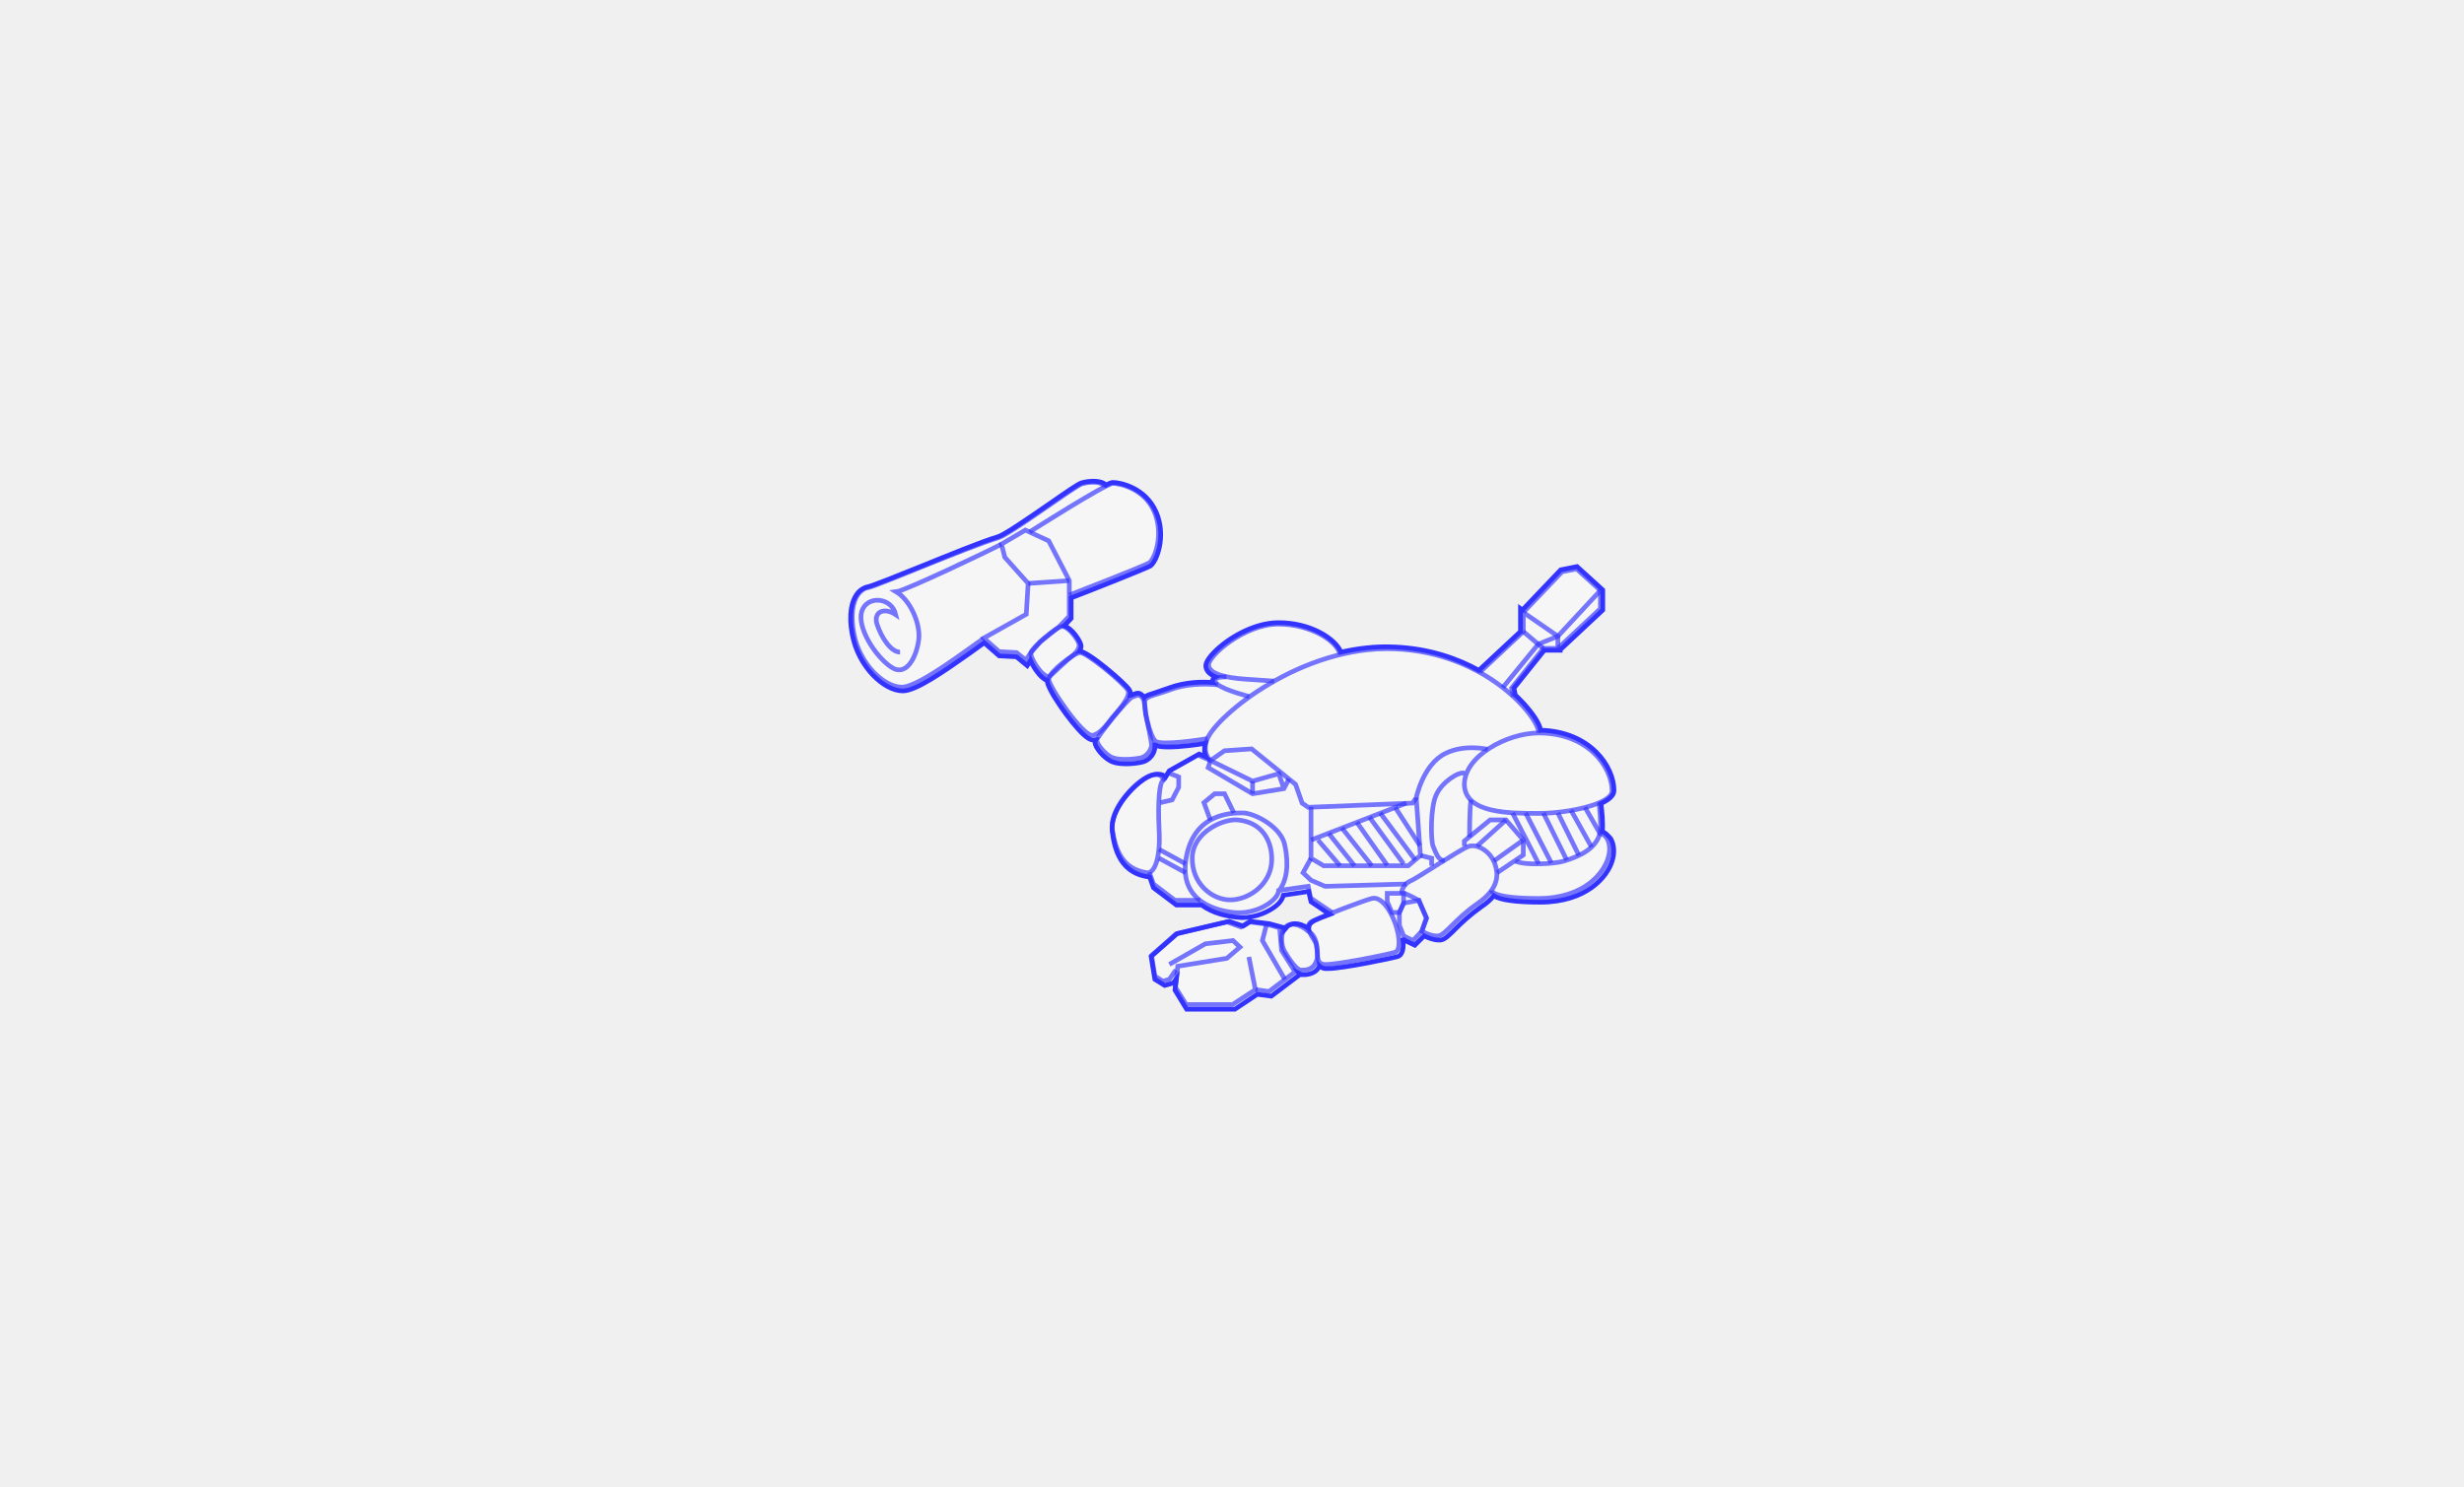
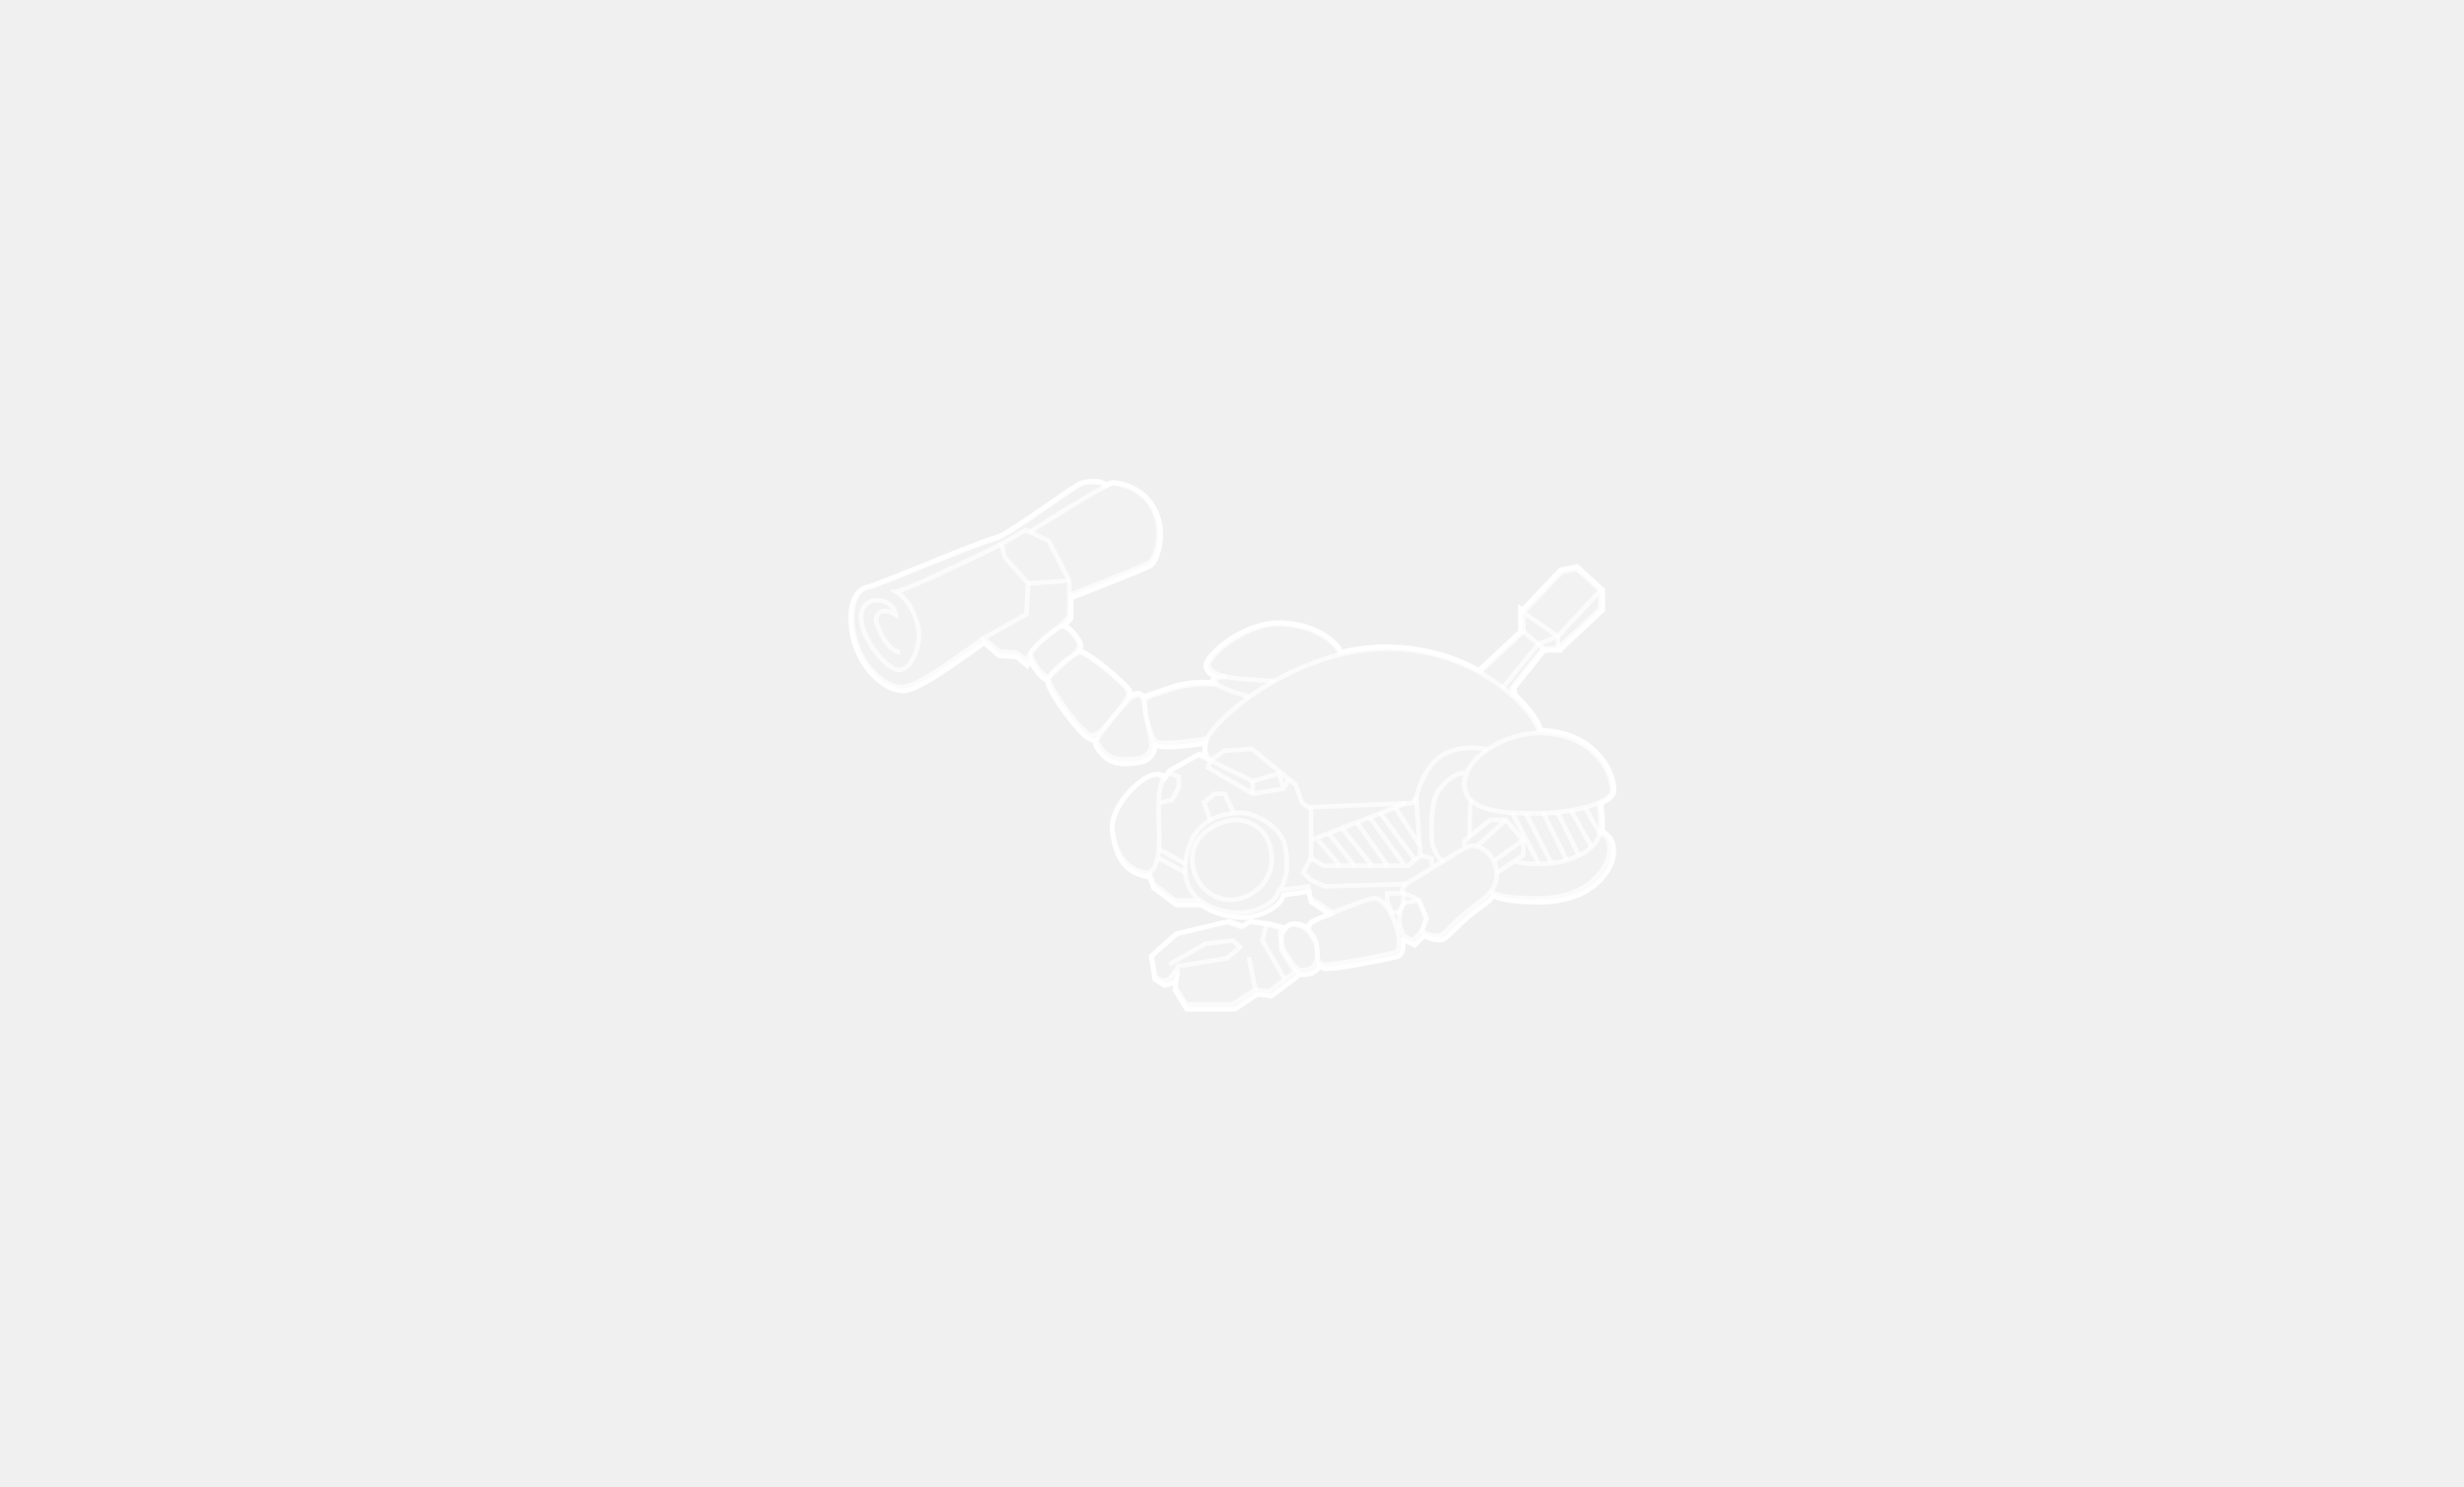
<svg id="bp-329" viewBox="0 0 527 318">
  <style type="text/css">
- 	.st0{fill:#fff6;stroke:#33f;stroke-miterlimit:10;}
- 	.st1{fill:none;stroke:#33fa;stroke-miterlimit:10;}
+ 	.st0{fill:#fff2;stroke:#fff;stroke-miterlimit:10;}
+ 	.st1{fill:none;stroke:#fffa;stroke-miterlimit:10;}
</style>
  <g>
    <path class="st0" d="M342.7,177.9c0.2-1.6-0.1-4.8-0.3-6c1.7-0.8,2.8-1.7,2.8-2.8c0-5.1-5-12.6-15.7-12.9c-0.2-1.4-1.6-3.5-3.6-5.7   c-0.4-0.4-1-1.1-1.8-1.8l-0.3-1.5l6.5-8.1h3.4V139l9.1-8.5v-4.3l-5.5-5l-3.5,0.7l-8.2,8.6l-0.4-0.3v4.9l-8.9,8.3   c-4.5-2.5-10.6-4.7-18.1-5c-3.9-0.2-7.8,0.3-11.4,1.1c-1.1-2.8-6.5-6.4-13.6-6.3c-5.1,0.1-10.6,3.3-13.6,6.4   c-0.8,0.8-1.7,2-1.7,2.8c0,1,0.7,1.8,2.1,2.4c-0.4,0.2-0.6,0.4-0.6,0.6c-0.1,0.2-0.1,0.4,0,0.6c-2.4-0.2-5.9-0.1-9.2,1.1   c-1.1,0.4-2.1,0.7-2.9,1c-1.2,0.4-2.1,0.6-2.6,1.1c-0.1-0.2-0.2-0.3-0.3-0.4c-0.8-0.8-1.3-0.5-1.9-0.3c-0.2,0.1-0.3,0.1-0.6,0.2   c0,0-0.1,0.1-0.2,0.1c0.1-0.5,0.1-0.9-0.2-1.3c-0.9-1.4-8.8-8.2-10.6-8.2c0,0,0,0,0,0c0.2-0.4,0.4-0.9,0.3-1.3   c-0.2-1-2-3.7-3.6-4.1l1.5-1.6v-4.4c2.7-1,15.8-6.2,16.9-6.8c1.4-0.9,3.5-6.4,1.3-11.5c-2.2-5.2-7.6-6.4-9.3-6.4   c-0.2,0-0.8,0.2-1.5,0.6c-0.1-0.1-0.2-0.3-0.4-0.4c-1.2-0.7-3.5-0.5-4.8-0.1c-0.7,0.2-3,1.8-6.9,4.5c-4.2,2.9-9.4,6.5-10.9,7   c-3.7,1.1-10.7,4-16.9,6.5c-5.2,2.1-10,4-10.9,4.2c-1,0.2-1.9,0.8-2.5,1.7c-0.9,1.3-1.8,3.9-0.9,8.6c1.3,6.9,6.8,12,10.8,12   c0,0,0,0,0,0c2.8,0,8.7-4.1,14.5-8.2c1.3-0.9,2.3-1.7,2.9-2.1l3.2,2.8l3.7,0.2l2.3,1.9l0.7-1.1c0.4,0.9,1,1.9,1.5,2.5   c0.5,0.7,1.3,1.5,2.1,1.8c-0.2,1.6,5,9,7.7,11.5c0.9,0.8,1.5,1.2,2.1,1.2c0.1,0,0.1,0,0.2,0c0.1,0,0.3-0.1,0.4-0.1   c-0.1,0.2-0.2,0.4-0.2,0.5c-0.1,1.2,2.1,3.7,3.8,4.3c0.8,0.3,1.8,0.4,2.9,0.4c1.4,0,2.7-0.2,3.5-0.4c1.5-0.4,2.5-1.8,2.6-3   c0-0.2,0-0.4,0-0.7c0.1,0,0.1,0.1,0.2,0.1c0.4,0.3,1.4,0.4,2.7,0.4c2.6,0,6.3-0.5,7.9-0.8c-0.3,1.2-0.2,2.2,0.1,2.9l-1.4-0.6   l-6.4,3.6l-0.8,1.3c-0.7-0.7-2.1-0.9-3.8,0c-2.9,1.5-8.2,7-7.6,11.7c0.5,4.1,1.9,8.9,7.8,9.7c0.1,0,0.1,0,0.2,0c0,0,0,0,0,0   l0.8,2.3l4.9,3.7h5.4c2.4,1.8,5.5,2.4,7.4,2.6c0.4,0,0.8,0.1,1.2,0.1c3.1,0,5.8-1.3,7.3-2.5c0.9-0.7,1.4-1.5,1.6-2.3l5.4-0.8   l0.5,2.2l4,2.7c-1.4,0.5-2.6,1-3.2,1.3c-0.6,0.3-1.1,0.7-1.2,1.2c0,0.2-0.1,0.3-0.1,0.5c-1.1-0.7-2.3-1.1-3.2-1   c-0.7,0.1-1.3,0.4-1.7,1c-0.1,0.1-0.1,0.2-0.2,0.3l0-0.4l-3.3-0.9l-4-0.5l-1.6,1l-3-1l-11.1,2.6l-5.6,4.9l0.8,4.9l2.1,1.3l1.8-0.5   l0.7-0.9l-0.3,2.4l2.5,4.1h10.3l4.8-3.2l3,0.4l6.1-4.6l-0.2-0.3c0.2,0.1,0.4,0.2,0.6,0.3c0.2,0,0.3,0,0.5,0c1.1,0,2.5-0.4,3.1-1.5   c0.1-0.2,0.2-0.3,0.2-0.4c0.3,0.3,0.6,0.5,1.2,0.6c0.1,0,0.3,0,0.6,0c3.2,0,14.1-2.3,15-2.6c1.1-0.4,1.3-2.1,1-4l0.1,0.4l2.5,1.2   l2-2c0.6,0.3,1.9,0.9,3.1,0.9c0.1,0,0.2,0,0.4,0c0.9-0.1,1.8-1,3.2-2.4c1.3-1.3,3.1-3,5.5-4.7c1.2-0.8,2.1-1.6,2.7-2.4   c1.2,0.9,4.7,1.4,9.9,1.4c10,0,14.4-5.5,15.4-8.8c0.6-1.8,0.4-3.6-0.3-4.8C343.7,178.5,343.3,178.1,342.7,177.9z" />
  </g>
  <g>
    <path class="st1" d="M329.1,156.8c-6.8,0-16,5-15.9,11.1c0.2,6.1,9.6,6.1,15.9,6.1s15.7-2,15.7-4.8   C344.8,164.2,339.8,156.8,329.1,156.8z" />
    <path class="st1" d="M319.8,185c0.6,1.9,1,5-3.8,8.3c-4.8,3.3-6.9,6.8-8.4,6.9c-1.5,0.2-3.5-1-3.5-1l1-2.8l-1.7-3.8   c0,0-2.5-1.5-3.3-1.5s0.2-2.1,1.5-2.6s10.7-6.8,12.4-7.4C315.7,180.4,318.8,181.9,319.8,185z" />
    <polyline class="st1" points="320.2,186.7 325.8,182.9 325.8,179.7 322.1,175.4 318.7,175.4 313.2,179.9 313.2,181  " />
    <line class="st1" x1="315.9" y1="181" x2="322.1" y2="175.4" />
    <line class="st1" x1="319.5" y1="184.2" x2="325.8" y2="179.7" />
    <path class="st1" d="M324.1,184.2c2.1,1,8.5,0.6,10.4,0c3.6-1.1,6.8-2.7,7.7-5.9c0.4-1.5-0.2-6.6-0.2-6.6" />
    <path class="st1" d="M314.6,171.1c-0.3,2.1-0.3,8-0.3,8" />
    <path class="st1" d="M329.1,156.8c0.2-3-10.8-17.2-30.8-18c-19.9-0.8-38.1,14.3-40.1,19.3c-1.2,3.1,0.7,4.6,0.7,4.6l3-2.1l5.8-0.4   l9.4,7.6l1.4,4l1.3,0.9l22.3-0.9l0.8-1.1c0,0,1.4-7.1,6.2-9.5c4.1-2.1,9.1-0.9,9.1-0.9" />
    <polyline class="st1" points="280.4,172.6 280.4,183.6 283.1,185.2 301.2,185.2 303.8,183 302.9,170.6  " />
    <path class="st1" d="M313.2,165.4c-1.2-0.4-4.8,1.9-6,4.6c-1.3,2.7-1.2,9.7-0.7,11c0.6,1.3,1,3.1,2.5,3.1" />
    <polyline class="st1" points="280.4,183.6 278.7,186.7 280.4,188.3 283.4,189.6 300.8,189.1  " />
    <polyline class="st1" points="303.8,183 306.2,183.6 306.2,185.2  " />
    <polyline class="st1" points="275.7,166.6 274.6,168.7 267.9,169.8 258.4,164.2 258.9,162.7 267.9,167.1 273.5,165.5 274.6,168.7     " />
    <line class="st1" x1="267.9" y1="167.1" x2="267.9" y2="169.8" />
    <polygon class="st1" points="300.2,191.1 296.7,191.1 296.7,192.9 297.7,195.2 299.3,195.2 300.2,193.2  " />
    <polygon class="st1" points="303.5,192.6 300.2,193.2 299.3,195.2 299.3,197.9 300.2,200.2 302.2,201.2 304.1,199.2 305.1,196.4     " />
    <path class="st1" d="M293.4,192.2c1.9-0.5,3.9,2.2,5,5.3s1.1,5.8,0,6.2s-13.3,2.9-15.3,2.6c-2-0.3-1-3.2-1.7-4.6   c-0.7-1.4-2.8-3.7-0.6-4.7C283.1,195.9,291.8,192.6,293.4,192.2z" />
    <path class="st1" d="M279.8,199.2c-1.8-1.6-4.1-2-5-0.7c-0.9,1.3-0.9,3.6,0,5.1c0.9,1.6,2.5,3.8,3.3,3.9c0.8,0.1,2.4,0,3.1-1.2   c0.7-1.2,0.7-1.8,0.4-4.1C281.3,199.8,279.8,199.2,279.8,199.2z" />
    <polyline class="st1" points="250.1,206.3 257.8,201.9 263.7,201.2 265.2,202.6 262.4,205 251.9,206.7 251.4,211.2 253.7,214.9    263.6,214.9 268.5,211.7 267.1,204.7  " />
    <polyline class="st1" points="268.5,211.7 271.4,212.1 277,207.9 274.1,203.3 273.7,198.5 270.9,197.7 267.1,197.2 265.4,198.3    262.4,197.2 251.5,199.8 246.3,204.4 247,208.8 248.7,209.9 250.1,209.5 251.5,207.5  " />
    <polyline class="st1" points="270.9,197.7 270,201.2 274.8,209.5  " />
    <path class="st1" d="M284.9,195.2l-4.6-3.1l-0.5-2.5l-6.3,0.9c-0.2,2.2-4.8,5.2-9.6,4.7c-3.1-0.3-11.9-2-10.2-11.7   c1.7-9.6,9.7-9.6,12.1-9.6s8.2,2.9,9,6.9c0.9,4.3,0.4,7.5-1.2,9.7" />
    <path class="st1" d="M264.7,175.4c-2.9-0.3-9.6,2.5-9.7,8.1c-0.1,5.6,4.3,9,8.1,9s8.1-2.9,8.8-7.4   C272.4,181.6,271.1,176,264.7,175.4z" />
    <path class="st1" d="M245.3,186.7c1.5,0.2,3-2.8,2.6-9.4c-0.3-6.6,0.2-9.6,0.7-10.2c0.6-0.6-0.7-2.3-3.4-0.8   c-2.7,1.4-7.9,6.8-7.3,11.2C238.6,181.8,240,185.9,245.3,186.7z" />
    <polyline class="st1" points="245.8,186.6 246.7,189.1 251.3,192.6 256.7,192.6  " />
    <line class="st1" x1="247.9" y1="183.6" x2="253.6" y2="186.7" />
    <line class="st1" x1="247.9" y1="181.7" x2="253.6" y2="184.8" />
    <polyline class="st1" points="248.7,167.1 250.1,164.9 256.2,161.5 258.9,162.7  " />
    <polyline class="st1" points="316.5,143.8 325.8,135.1 325.8,131 333.2,136.1 333.2,138.7 330.1,138.7 323.3,147.2 323.7,149  " />
    <polyline class="st1" points="321.4,147.1 329,137.8 333.2,136.1 342.3,126.3  " />
    <polyline class="st1" points="325.8,135.1 329,137.8 330.1,138.7  " />
    <polyline class="st1" points="325.8,131 334.1,122.3 337.2,121.7 342.3,126.3 342.3,130.2 333.2,138.7  " />
    <path class="st1" d="M286.6,140c-0.5-2.7-6-6.5-13.3-6.5c-7.3,0.1-14.8,6.8-14.8,8.7s3.4,2.8,8.1,3.1s5.9,0.4,5.9,0.4" />
    <path class="st1" d="M262.3,144.8c-1.7,0-3.4,0.3-1.9,1.6c1.6,1.3,6.8,2.6,6.8,2.6" />
    <path class="st1" d="M260.5,146.5c-3-0.3-6.9-0.2-10.1,1c-3.2,1.2-5,1.3-5.5,2.3c-0.5,1,1,7.9,2.3,8.8c1.3,0.9,9.4-0.3,11.1-0.6" />
    <path class="st1" d="M245,152.6c0.5,2.4,1.3,6,1.3,6.9c-0.1,0.9-0.9,2.2-2.2,2.6c-1.3,0.3-4.5,0.6-6.1,0c-1.6-0.6-3.5-3-3.4-3.8   s6.6-8.9,7.6-9.2c1-0.3,1.2-0.7,2,0S245,152.6,245,152.6z" />
    <path class="st1" d="M233.7,157.3c-2,0.4-9.6-10.7-9.4-12.1c0.2-1.5,5.3-5.5,6.7-5.6c1.4-0.1,9.3,6.5,10.2,8   c0.9,1.4-2.5,4.9-3.3,5.9C237.1,154.5,235.4,157,233.7,157.3z" />
    <path class="st1" d="M224.4,144.8c-1.6,0-4.2-4.2-3.9-5.2c0.2-1,5.4-5.6,6.7-5.6c1.3,0,3.4,2.8,3.6,3.8c0.2,1-1,2.2-1.8,2.8   S224.4,144.8,224.4,144.8z" />
    <polygon class="st1" points="214.9,119.2 214.2,116.4 219.3,113.4 224.3,115.7 228.7,124.2 228.7,131.8 226.5,134.1 222.5,137.3    220.5,139.6 219.4,141.2 217.4,139.6 213.7,139.4 210.4,136.5 219.5,131.4 219.9,124.8  " />
    <line class="st1" x1="219.9" y1="124.8" x2="228.7" y2="124.2" />
    <path class="st1" d="M228.7,127.3c0,0,16-6.2,17.1-6.9c1.1-0.7,3.2-5.9,1.1-10.9c-2.1-5-7.4-6.1-8.9-6.1   c-1.4,0-17.8,10.4-17.8,10.4" />
    <path class="st1" d="M236.2,104.2c-0.2-1.3-3.2-1.2-4.8-0.7c-1.6,0.5-15.1,10.6-17.8,11.5c-6.9,2.1-25.9,10.3-27.9,10.7   c-2,0.3-4.3,3.1-3.1,9.7c1.2,6.7,6.5,11.6,10.3,11.6s15.3-9.1,17.5-10.4" />
    <path class="st1" d="M214.2,116.4c-2.6,1.4-20.7,10-22.5,10.2c3,1.8,5.2,6.8,4.8,10.2c-0.4,3.4-2.5,8.2-5.9,5.9s-7.3-8.4-6.3-11.9   c1.1-3.5,6.4-3.1,7.3,0.7c-2.5-1.7-4.9-0.6-4,2.1s2.9,5.9,4.9,5.9" />
    <polyline class="st1" points="258.9,175.5 257.5,171.7 259.8,169.8 261.9,169.8 263.9,173.9  " />
    <polyline class="st1" points="248.2,171.7 250.7,171.1 252.1,168.4 252.1,166.2 249.8,165.3  " />
    <line class="st1" x1="280.4" y1="179.7" x2="300.8" y2="171.8" />
    <line class="st1" x1="281.9" y1="179.7" x2="286.6" y2="185.2" />
    <line class="st1" x1="284.2" y1="178.3" x2="289.7" y2="185.2" />
    <line class="st1" x1="287" y1="177.1" x2="293.4" y2="185.2" />
    <line class="st1" x1="290.2" y1="175.9" x2="296.7" y2="185.1" />
    <line class="st1" x1="292.9" y1="174.8" x2="300.2" y2="184.8" />
    <line class="st1" x1="295.2" y1="173.9" x2="302.7" y2="184" />
    <line class="st1" x1="298.4" y1="172.7" x2="303.7" y2="180.9" />
    <line class="st1" x1="323.5" y1="173.9" x2="329.1" y2="184.8" />
    <line class="st1" x1="326.3" y1="173.9" x2="331.8" y2="184.6" />
    <line class="st1" x1="330.1" y1="173.9" x2="335.1" y2="184" />
    <line class="st1" x1="333.2" y1="173.9" x2="337.7" y2="183" />
    <line class="st1" x1="336" y1="173.3" x2="340.4" y2="181.2" />
    <path class="st1" d="M339,172.7l3.2,5.6c1.7,0.2,2.6,2.7,1.7,5.4c-0.9,2.9-4.9,8.5-14.9,8.5s-10-1.7-10-1.7" />
  </g>
</svg>
